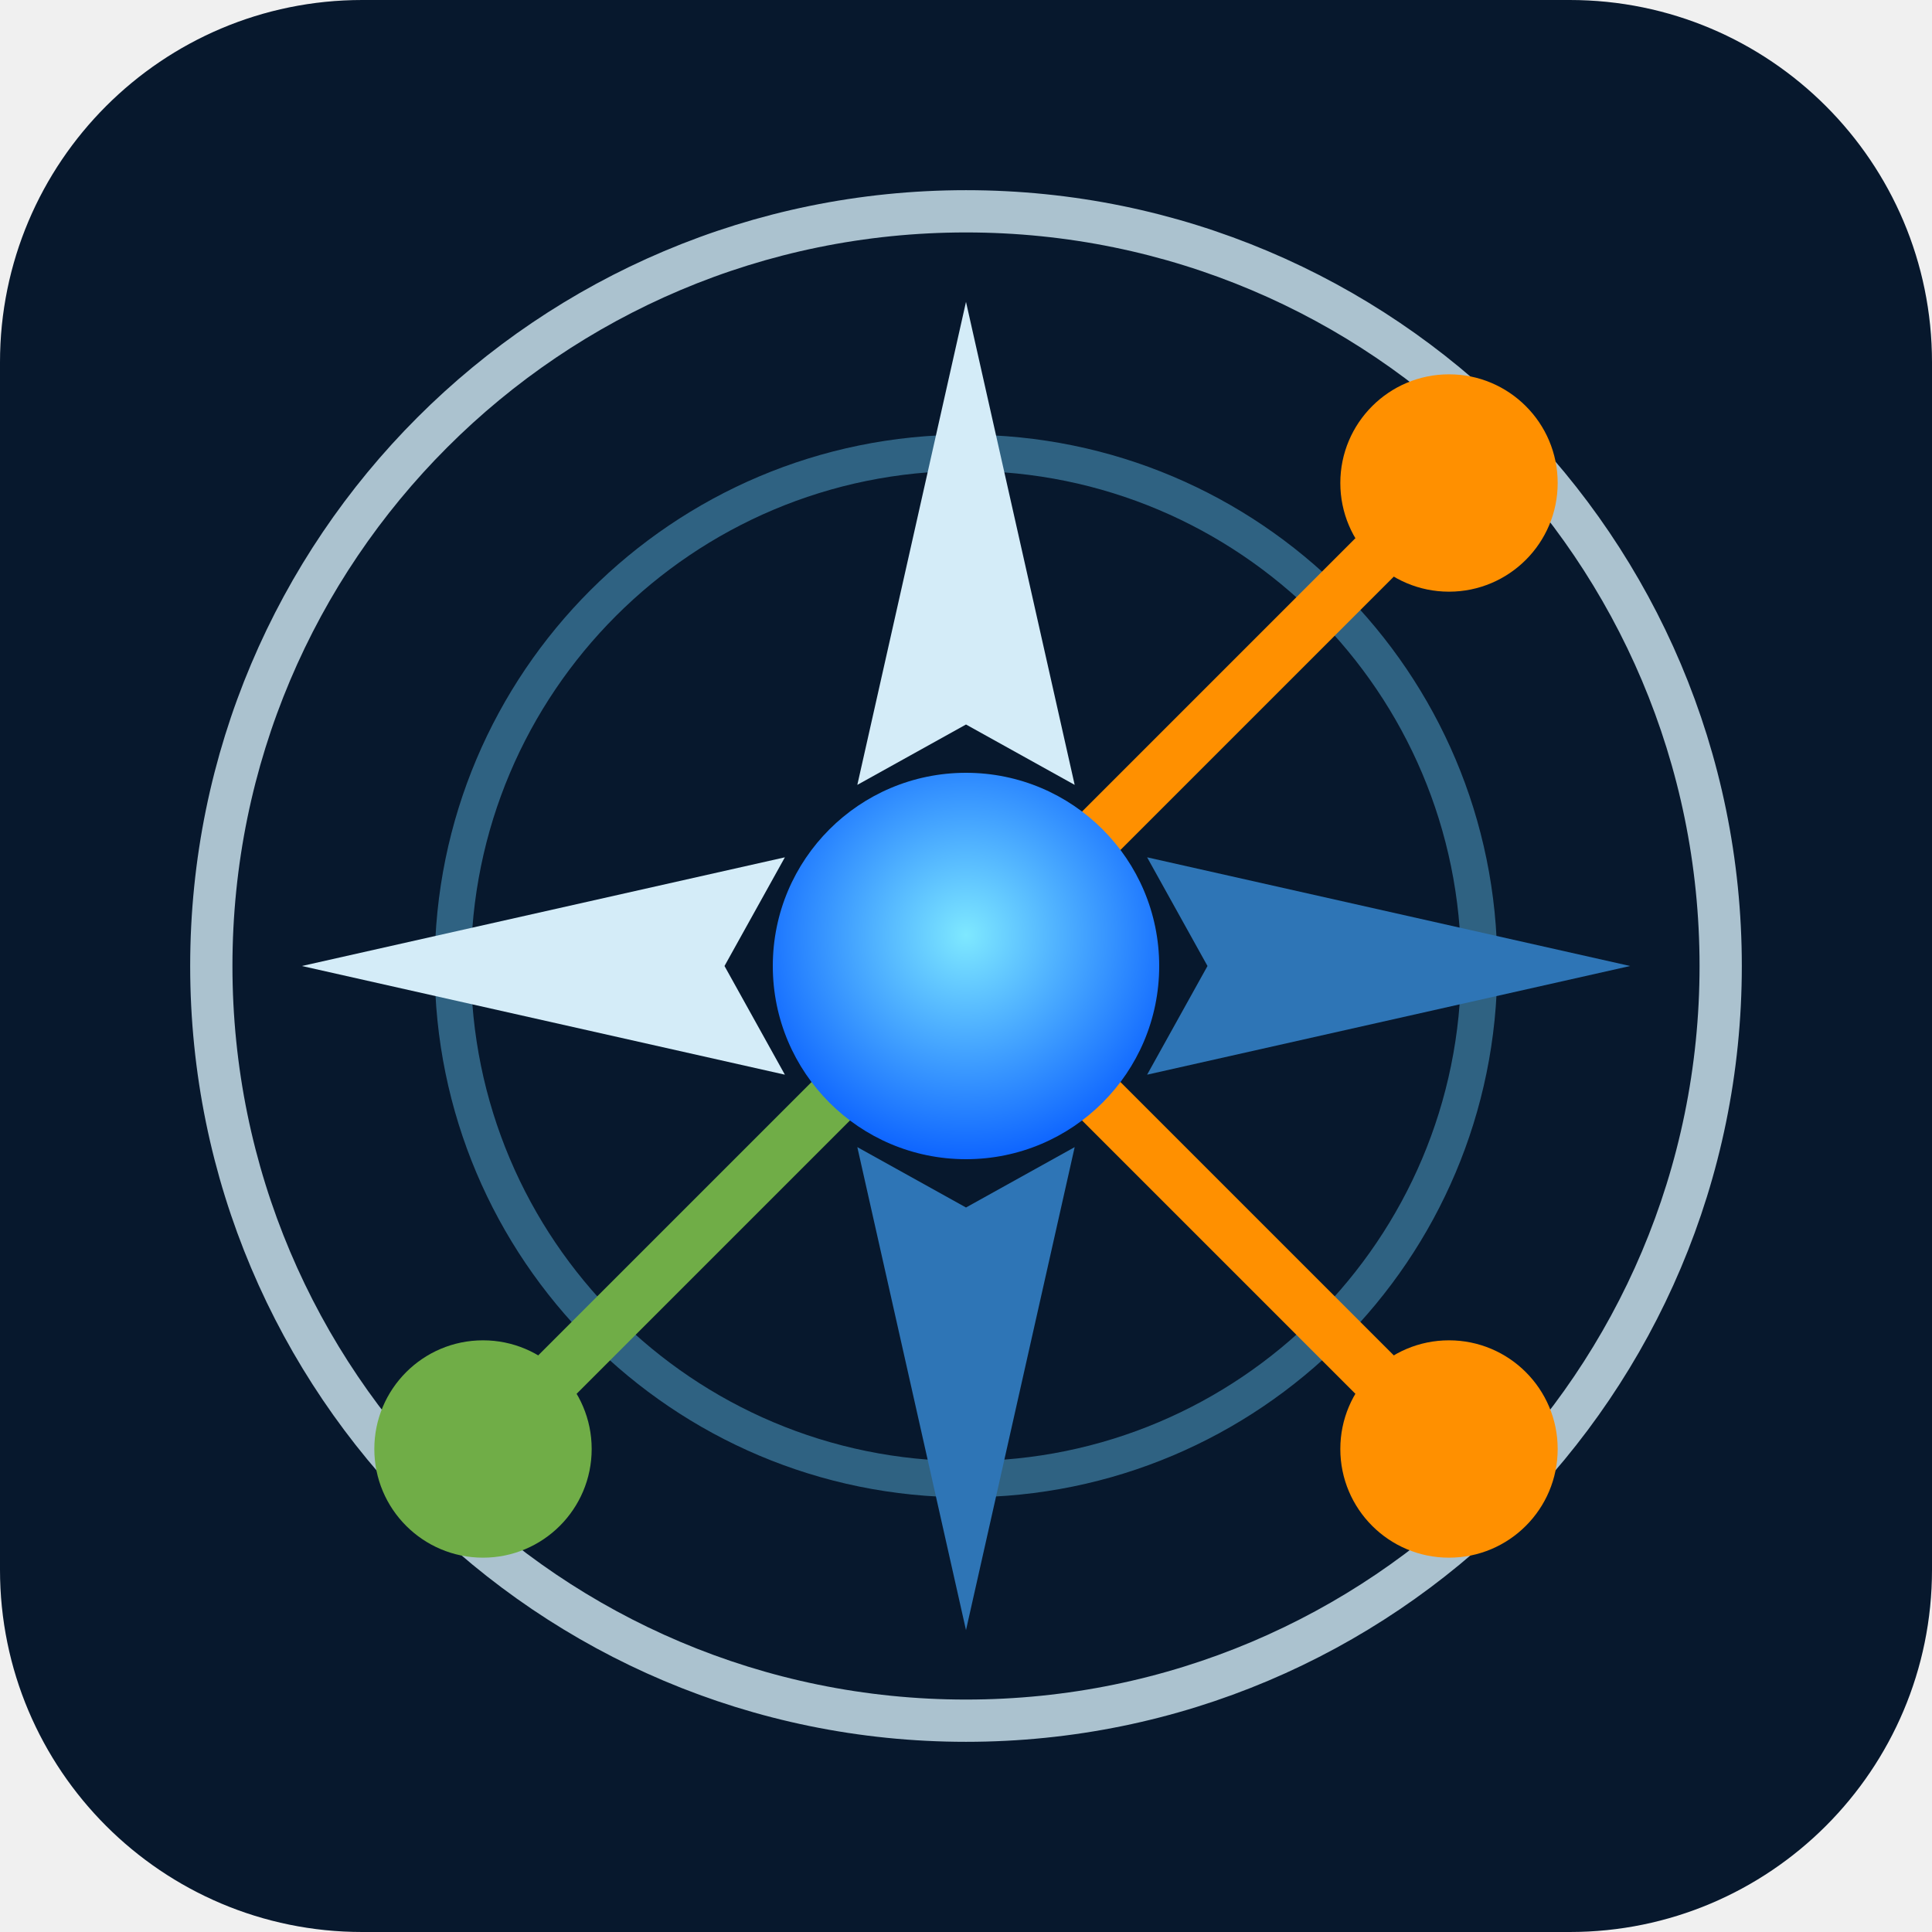
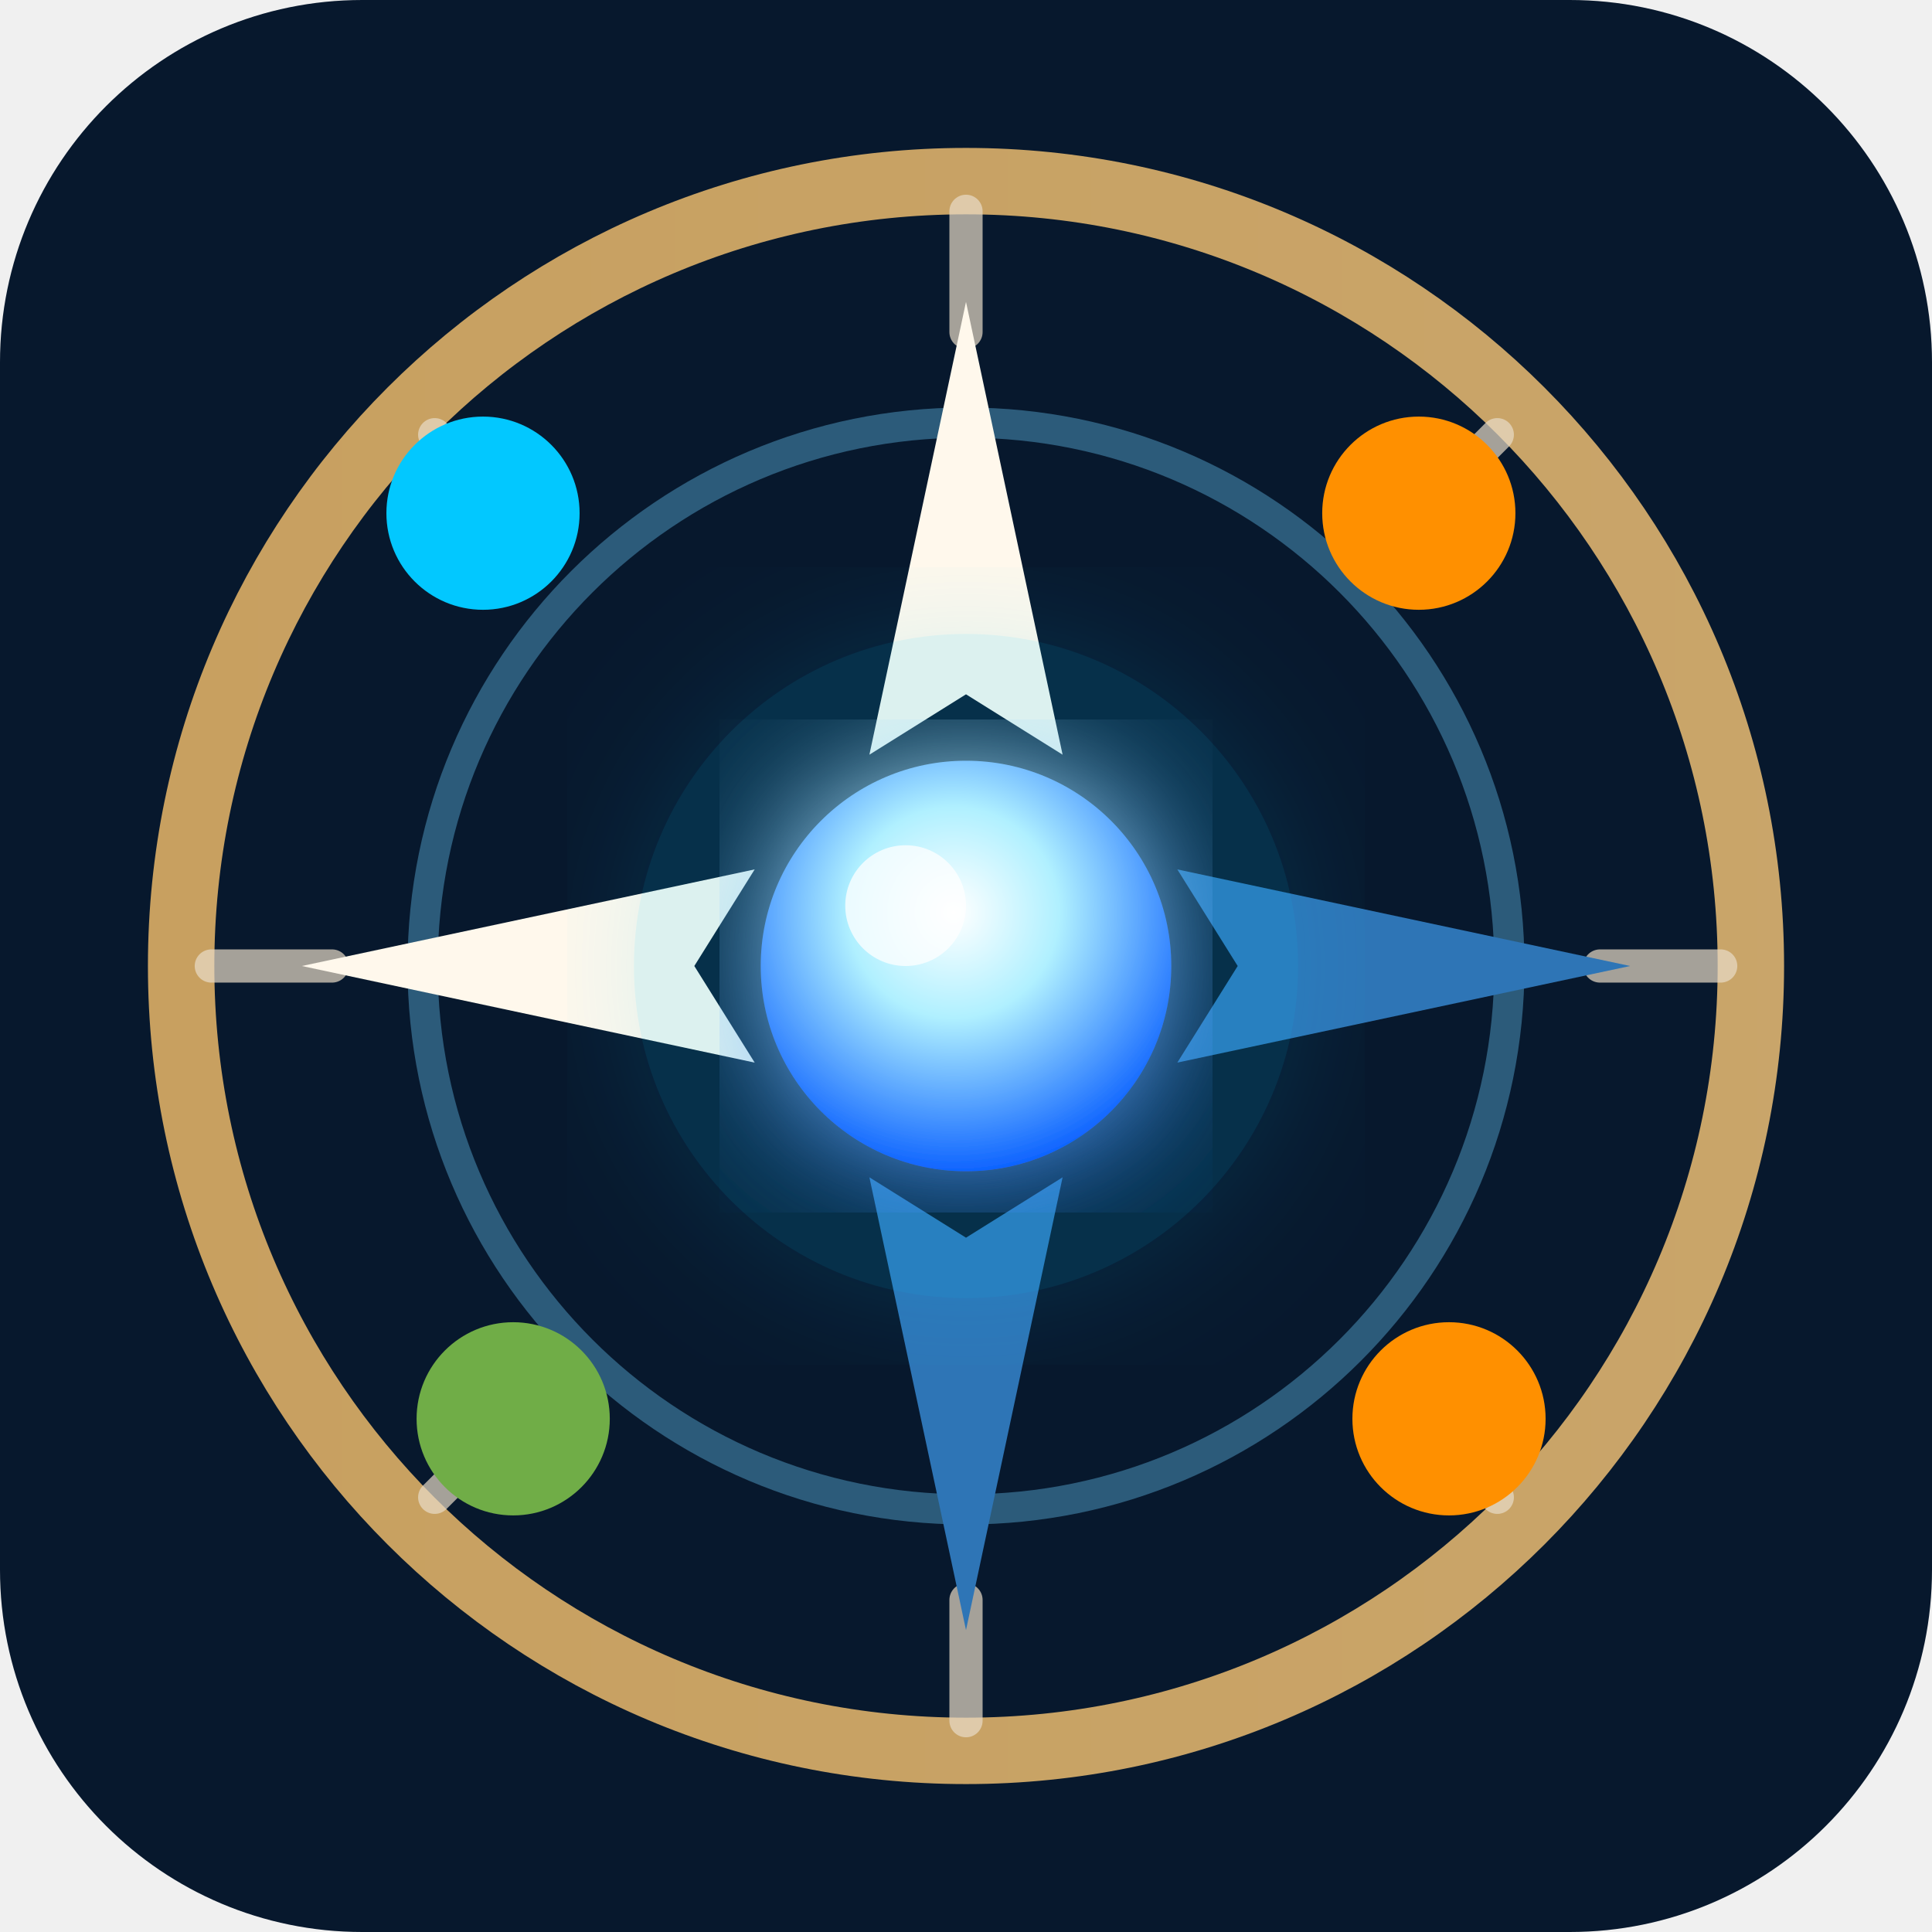
<svg xmlns="http://www.w3.org/2000/svg" viewBox="0 0 32 32">
  <defs>
-     <radialGradient id="s" cx="50%" cy="42%" r="60%">
-       <stop offset="0%" stop-color="#7ee8ff" />
+     <radialGradient id="f-s" cx="47%" cy="37%" r="64%">
+       <stop offset="0%" stop-color="#ffffff" />
+       <stop offset="40%" stop-color="#b0f0ff" />
      <stop offset="100%" stop-color="#0a60ff" />
    </radialGradient>
-     <linearGradient id="m" x1="6" y1="4" x2="26" y2="28">
-       <stop offset="0%" stop-color="#d4ecf8" />
+     <linearGradient id="f-metal" x1="4" y1="3" x2="28" y2="29">
+       <stop offset="0%" stop-color="#fff8ec" />
+       <stop offset="50%" stop-color="#9ecae8" />
      <stop offset="100%" stop-color="#2e75b6" />
    </linearGradient>
+     <linearGradient id="f-bezel" x1="0" y1="16" x2="32" y2="16">
+       <stop offset="0%" stop-color="#c8a060" />
+       <stop offset="50%" stop-color="#d4ecf8" />
+       <stop offset="100%" stop-color="#c8a060" />
+     </linearGradient>
+     <filter id="f-core">
+       <feGaussianBlur stdDeviation="1.2" result="b" />
+       <feMerge>
+         <feMergeNode in="b" />
+         <feMergeNode in="SourceGraphic" />
+       </feMerge>
+     </filter>
  </defs>
  <rect width="32" height="32" rx="6" fill="#07182d" />
-   <circle cx="16" cy="16" r="12.5" stroke="url(#m)" stroke-width=".7" fill="none" opacity=".8" />
-   <circle cx="16" cy="16" r="8.5" stroke="#58acd8" stroke-width=".6" fill="none" opacity=".5" />
-   <path fill="url(#m)" d="M16 5 L17.8 13 L16 12 L14.2 13 Z" />
-   <path fill="#2e75b6" d="M16 27 L17.8 19 L16 20 L14.2 19 Z" />
-   <path fill="url(#m)" d="M5 16 L13 14.2 L12 16 L13 17.8 Z" />
-   <path fill="#2e75b6" d="M27 16 L19 14.2 L20 16 L19 17.8 Z" />
-   <line x1="16" y1="16" x2="24" y2="8" stroke="#ff9000" stroke-width=".9" />
-   <line x1="16" y1="16" x2="24" y2="24" stroke="#ff9000" stroke-width=".9" />
-   <line x1="16" y1="16" x2="8" y2="24" stroke="#70ad47" stroke-width=".9" />
-   <circle cx="24" cy="8" r="1.8" fill="#ff9000" />
-   <circle cx="24" cy="24" r="1.8" fill="#ff9000" />
-   <circle cx="8" cy="24" r="1.8" fill="#70ad47" />
-   <circle cx="16" cy="16" r="3.2" fill="url(#s)" />
+   <circle cx="16" cy="16" r="13" stroke="url(#f-bezel)" stroke-width="1.1" fill="none" />
+   <g stroke="#e8dcc8" stroke-width=".55" opacity=".7" stroke-linecap="round">
+     <line x1="16" y1="3.5" x2="16" y2="5.5" />
+     <line x1="16" y1="26.5" x2="16" y2="28.5" />
+     <line x1="3.5" y1="16" x2="5.5" y2="16" />
+     <line x1="26.5" y1="16" x2="28.5" y2="16" />
+     <line x1="7.2" y1="7.2" x2="8.6" y2="8.6" />
+     <line x1="24.8" y1="24.8" x2="23.4" y2="23.4" />
+     <line x1="24.8" y1="7.2" x2="23.4" y2="8.6" />
+     <line x1="7.2" y1="24.8" x2="8.6" y2="23.4" />
+   </g>
+   <circle cx="16" cy="16" r="9" stroke="#58acd8" stroke-width=".5" fill="none" opacity=".45" />
+   <path fill="url(#f-metal)" d="M16 5 L17.6 12.5 L16 11.5 L14.4 12.5 Z" />
+   <path fill="#2e75b6" d="M16 27 L17.6 19.5 L16 20.5 L14.4 19.5 Z" />
+   <path fill="url(#f-metal)" d="M5 16 L12.5 14.4 L11.5 16 L12.5 17.6 Z" />
+   <path fill="#2e75b6" d="M27 16 L19.5 14.4 L20.5 16 L19.5 17.6 Z" />
+   <circle cx="23.5" cy="8.5" r="1.6" fill="#ff9000" />
+   <circle cx="24" cy="23.5" r="1.6" fill="#ff9000" />
+   <circle cx="8.5" cy="23.5" r="1.6" fill="#70ad47" />
+   <circle cx="8" cy="8.5" r="1.6" fill="#02c8ff" />
+   <circle cx="16" cy="16" r="5.5" fill="#02c8ff" opacity=".14" filter="url(#f-core)" />
+   <circle cx="16" cy="16" r="3.4" fill="url(#f-s)" filter="url(#f-core)" />
+   <circle cx="15" cy="15" r="1" fill="#fff" opacity=".75" />
</svg>
